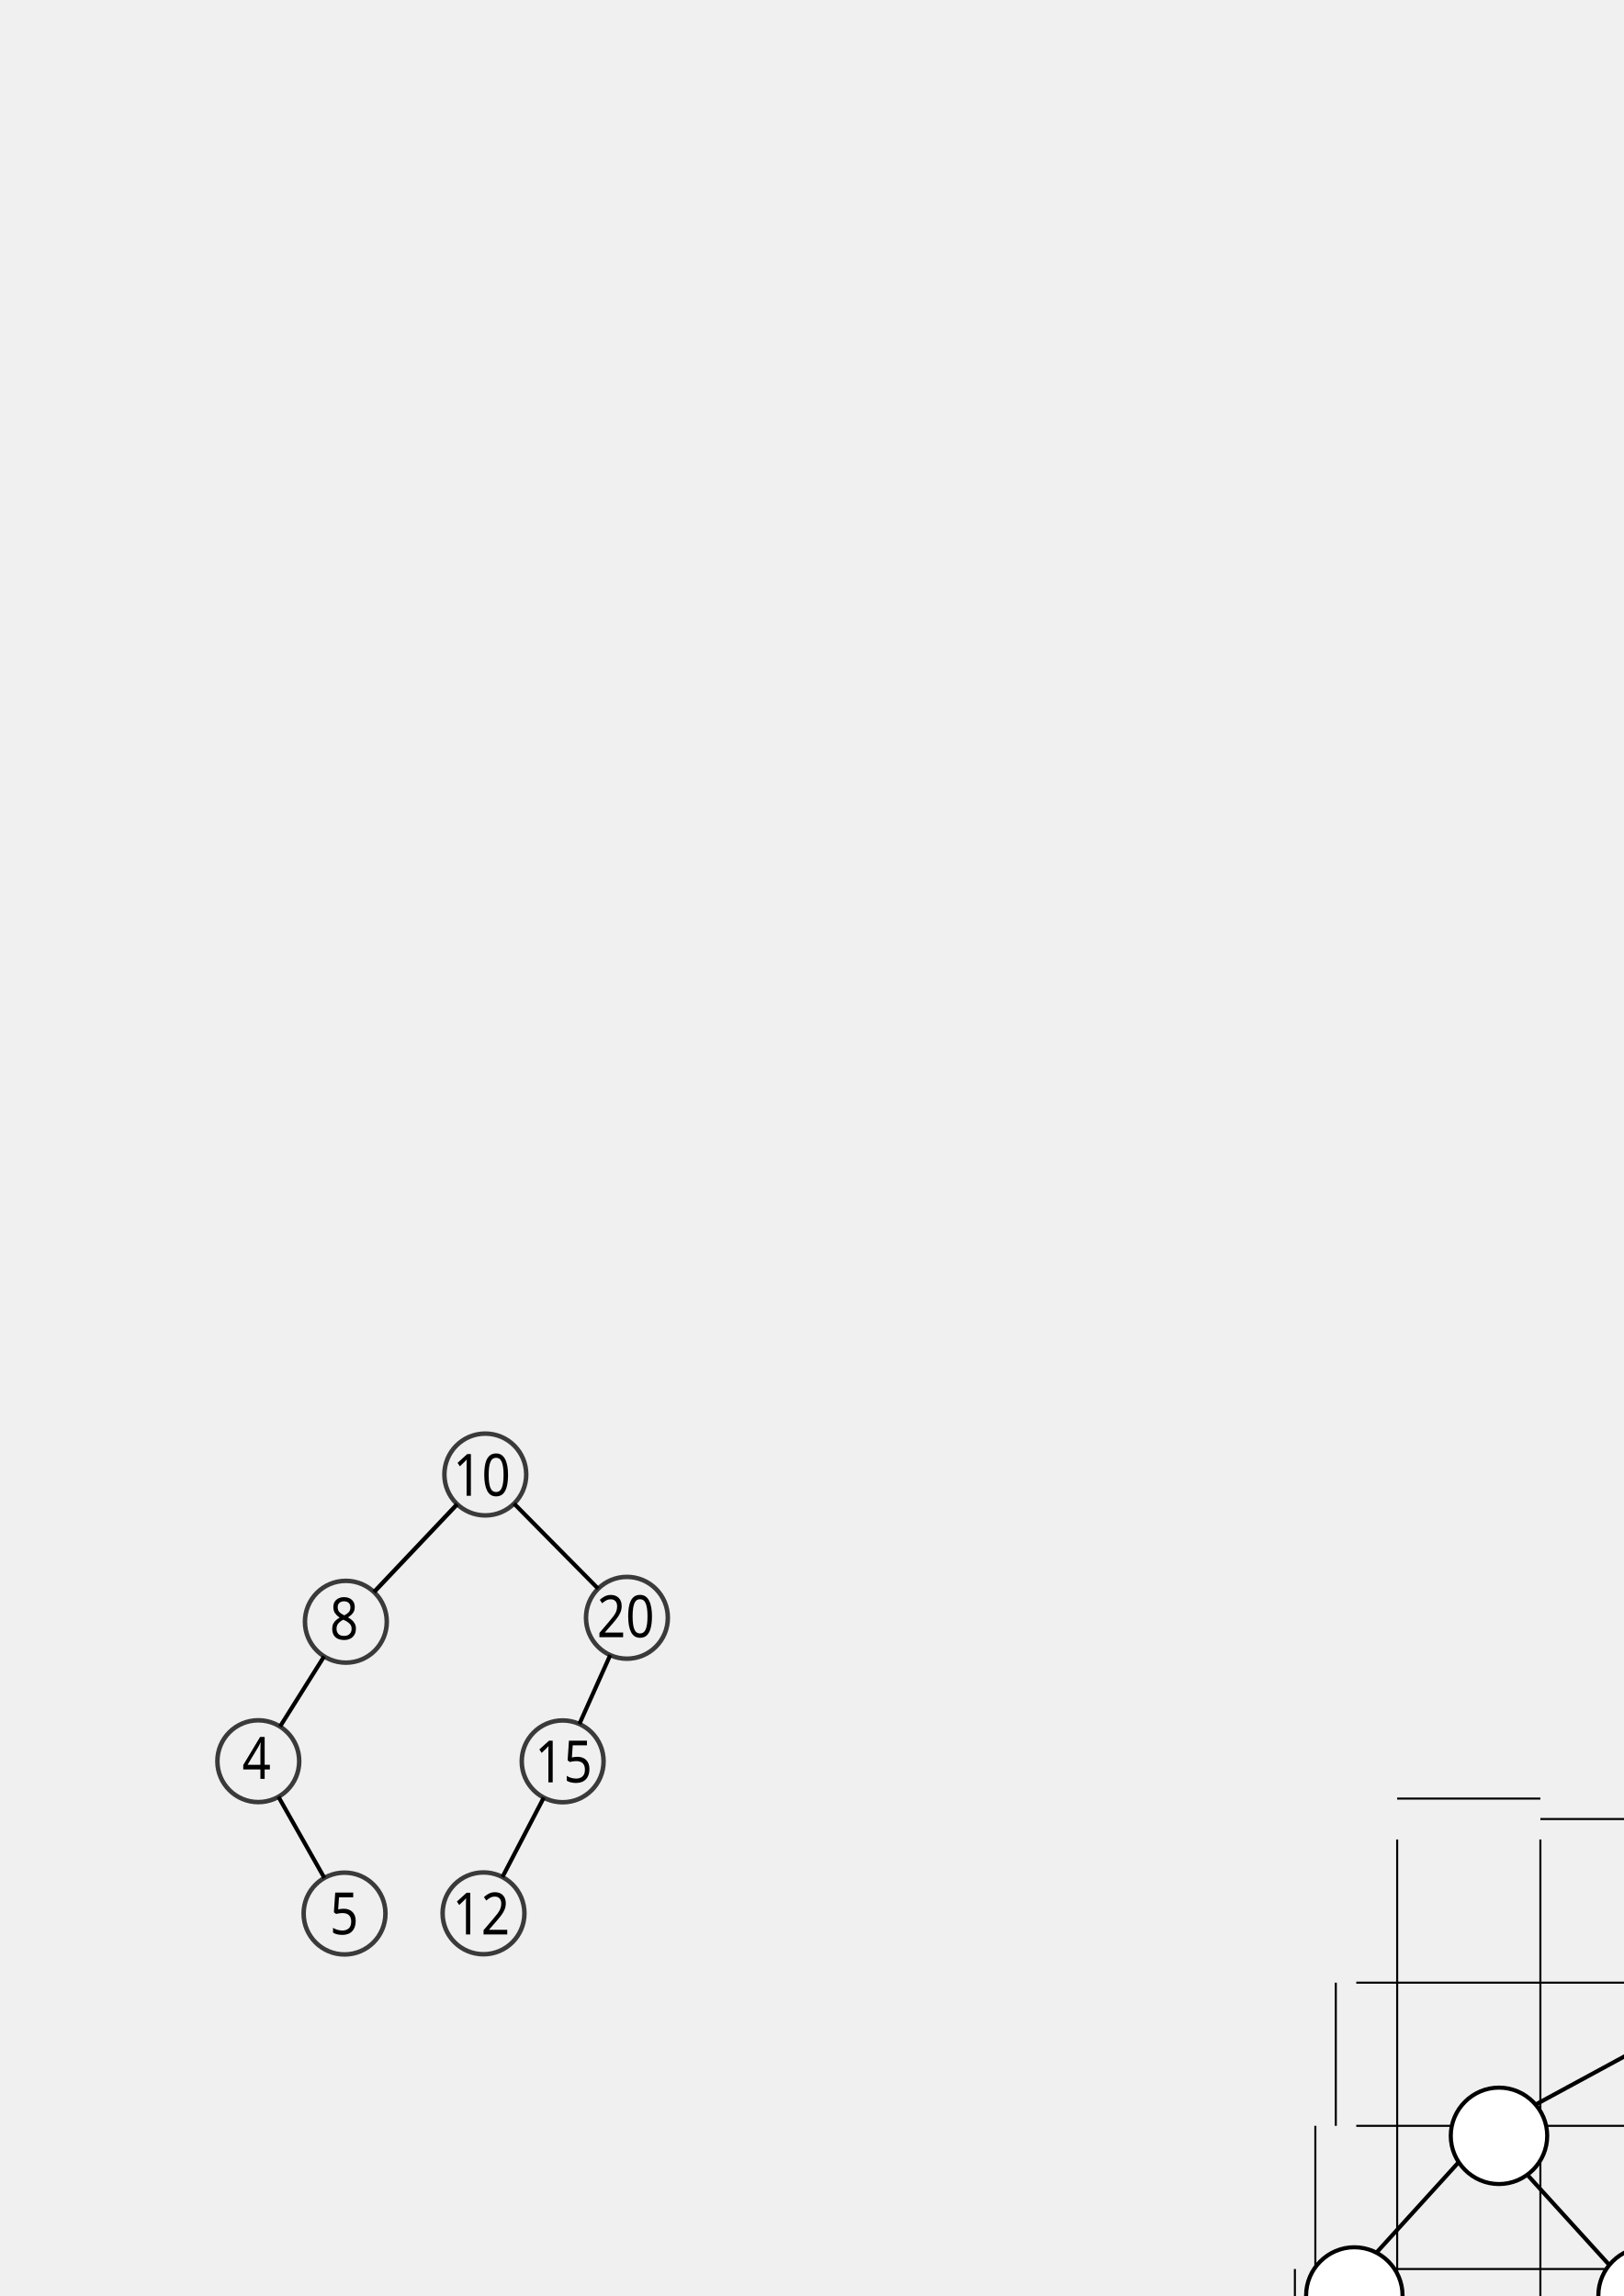
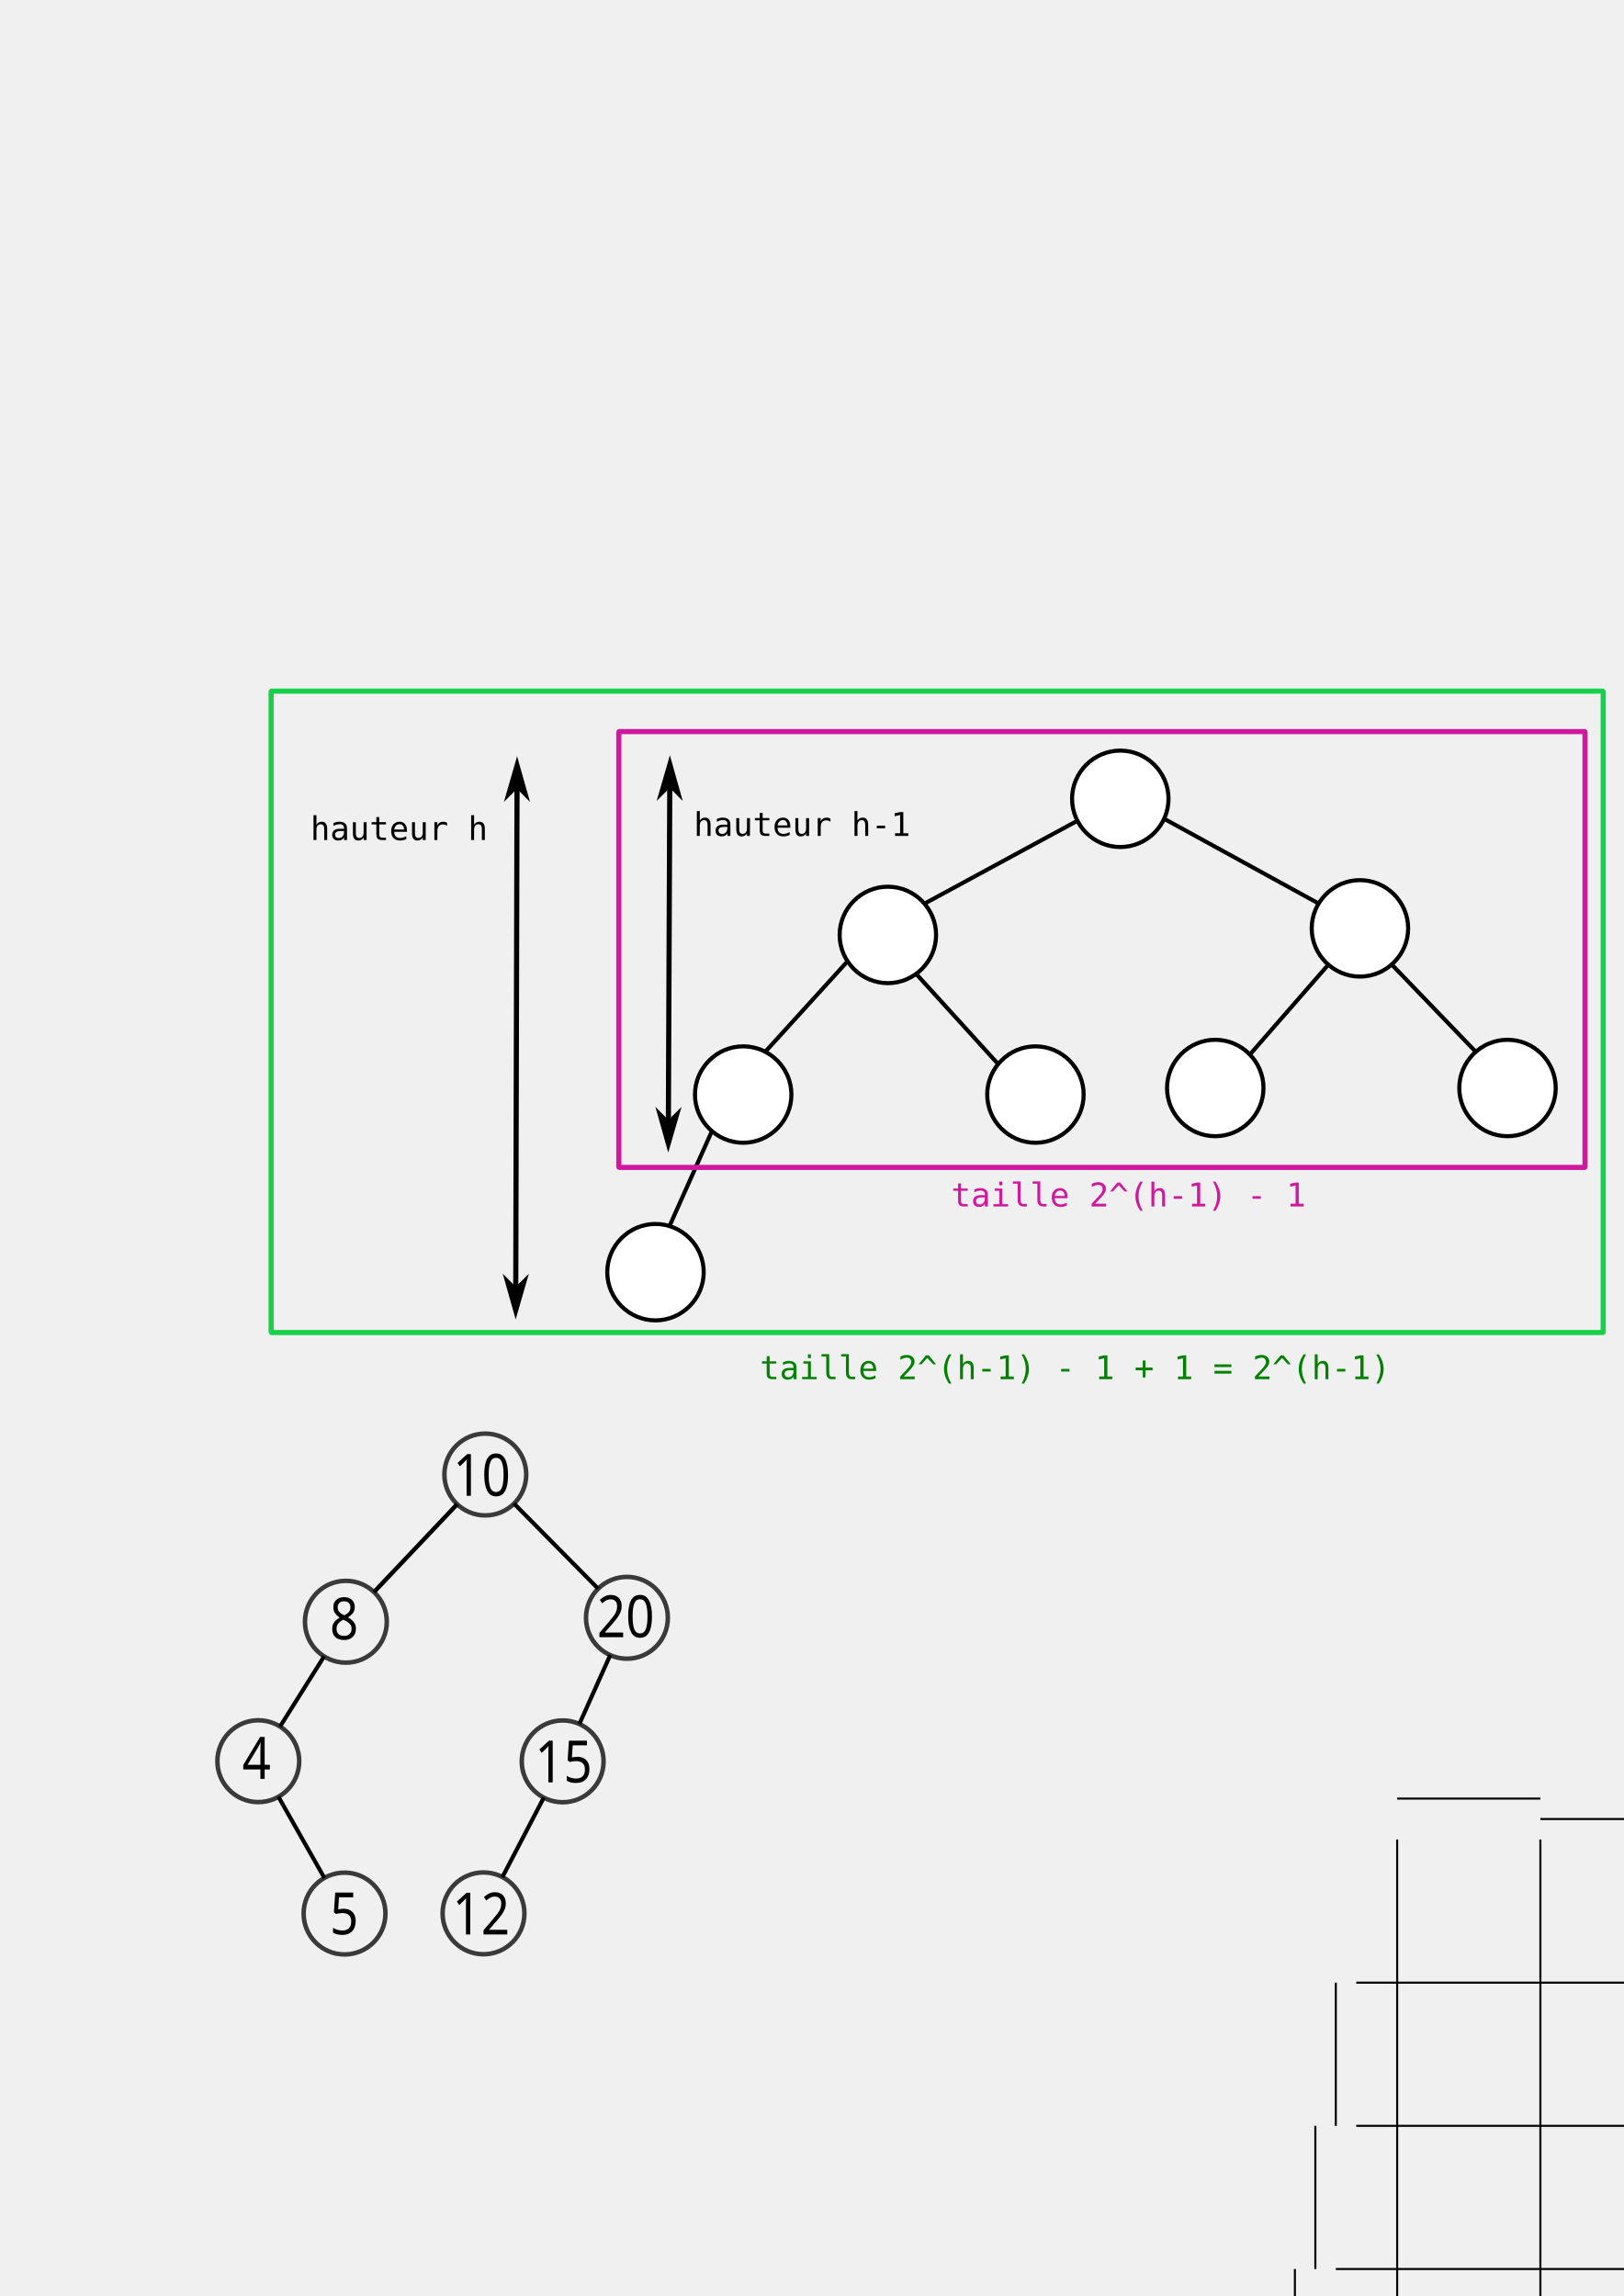
<svg xmlns="http://www.w3.org/2000/svg" width="210mm" height="297mm" viewBox="0 0 210 297" version="1.1" id="svg5">
  <defs id="defs2">
+     <marker style="overflow:visible;" id="Arrow1Mend" refX="0.0" refY="0.0" orient="auto">
+       <path transform="scale(0.4) rotate(180) translate(10,0)" style="fill-rule:evenodd;fill:context-stroke;stroke:context-stroke;stroke-width:1.0pt;" d="M 0.0,0.0 L 5.0,-5.0 L -12.5,0.0 L 5.0,5.0 L 0.0,0.0 z " id="path36653" />
+     </marker>
+     <marker style="overflow:visible;" id="marker36951" refX="0.0" refY="0.0" orient="auto">
+       <path transform="scale(0.8) rotate(180) translate(12.5,0)" style="fill-rule:evenodd;fill:context-stroke;stroke:context-stroke;stroke-width:1.0pt;" d="M 0.0,0.0 L 5.0,-5.0 L -12.5,0.0 L 5.0,5.0 L 0.0,0.0 z " id="path36647" />
+     </marker>
+     <marker style="overflow:visible" id="Arrow2Lstart" refX="0.0" refY="0.0" orient="auto">
+       <path transform="scale(1.1) translate(1,0)" d="M 8.719,4.034 L -2.207,0.016 L 8.719,-4.002 C 6.973,-1.63 6.983,1.616 8.719,4.034 z " style="stroke:context-stroke;fill-rule:evenodd;fill:context-stroke;stroke-width:0.625;stroke-linejoin:round" id="path36662" />
+     </marker>
+     <marker style="overflow:visible" id="Arrow1Mstart" refX="0.0" refY="0.0" orient="auto">
+       <path transform="scale(0.4) translate(10,0)" style="fill-rule:evenodd;fill:context-stroke;stroke:context-stroke;stroke-width:1.0pt" d="M 0.0,0.0 L 5.0,-5.0 L -12.5,0.0 L 5.0,5.0 L 0.0,0.0 z " id="path36650" />
+     </marker>
    <marker style="overflow:visible;" id="Arrow2Send" refX="0.0" refY="0.0" orient="auto">
      <path transform="scale(0.3) rotate(180) translate(-2.3,0)" d="M 8.719,4.034 L -2.207,0.016 L 8.719,-4.002 C 6.973,-1.63 6.983,1.616 8.719,4.034 z " style="fill-rule:evenodd;stroke-width:0.625;stroke-linejoin:round;stroke:#2ca05a;stroke-opacity:0.957;fill:#2ca05a;fill-opacity:1" id="path1551" />
    </marker>
    <marker style="overflow:visible;" id="Arrow1Lend" refX="0.0" refY="0.0" orient="auto">
      <path transform="scale(0.8) rotate(180) translate(12.5,0)" style="fill-rule:evenodd;stroke:#ff6600;stroke-width:1pt;stroke-opacity:1;fill:#ff6600;fill-opacity:1" d="M 0.0,0.0 L 5.0,-5.0 L -12.5,0.0 L 5.0,5.0 L 0.0,0.0 z " id="path1521" />
    </marker>
    <marker style="overflow:visible" id="Arrow2Send-6" refX="0" refY="0" orient="auto">
      <path transform="matrix(-0.3,0,0,-0.3,0.69,0)" d="M 8.719,4.034 -2.207,0.016 8.719,-4.002 c -1.745,2.372 -1.735,5.617 -6e-7,8.035 z" style="fill:#2ca05a;fill-opacity:1;fill-rule:evenodd;stroke:#2ca05a;stroke-width:0.625;stroke-linejoin:round;stroke-opacity:0.957" id="path1551-5" />
    </marker>
    <marker style="overflow:visible" id="Arrow2Send-6-1" refX="0" refY="0" orient="auto">
      <path transform="matrix(-0.3,0,0,-0.3,0.69,0)" d="M 8.719,4.034 -2.207,0.016 8.719,-4.002 c -1.745,2.372 -1.735,5.617 -6e-7,8.035 z" style="fill:#2a7fff;fill-opacity:1;fill-rule:evenodd;stroke:#2a7fff;stroke-width:0.625;stroke-linejoin:round;stroke-opacity:1" id="path1551-5-4" />
    </marker>
    <marker style="overflow:visible" id="Arrow2Send-6-1-6" refX="0" refY="0" orient="auto">
      <path transform="matrix(-0.3,0,0,-0.3,0.69,0)" d="M 8.719,4.034 -2.207,0.016 8.719,-4.002 c -1.745,2.372 -1.735,5.617 -6e-7,8.035 z" style="fill:#2a7fff;fill-opacity:1;fill-rule:evenodd;stroke:#2a7fff;stroke-width:0.625;stroke-linejoin:round;stroke-opacity:1" id="path1551-5-4-8" />
+     </marker>
+     <marker style="overflow:visible" id="Arrow1Mstart-7" refX="0" refY="0" orient="auto">
+       <path transform="matrix(0.4,0,0,0.4,4,0)" style="fill:context-stroke;fill-rule:evenodd;stroke:context-stroke;stroke-width:1pt" d="M 0,0 5,-5 -12.5,0 5,5 Z" id="path36650-5" />
+     </marker>
+     <marker style="overflow:visible" id="Arrow1Mend-3" refX="0" refY="0" orient="auto">
+       <path transform="matrix(-0.4,0,0,-0.4,-4,0)" style="fill:context-stroke;fill-rule:evenodd;stroke:context-stroke;stroke-width:1pt" d="M 0,0 5,-5 -12.5,0 5,5 Z" id="path36653-5" />
    </marker>
  </defs>
  <g id="layer1">
    <g style="clip-rule:evenodd;fill-rule:evenodd" id="g1223" transform="matrix(0.2645833,0,0,0.2645833,156.8903,251.1762)">
      <g id="Layer-1">
        <g id="g1312" transform="translate(390)">
          <path style="fill:none;stroke:#000000;stroke-width:1px;stroke-linecap:butt;stroke-linejoin:miter;stroke-opacity:1" d="m -160,-50 v 410 0" id="path1071" />
          <path style="fill:none;stroke:#000000;stroke-width:1px;stroke-linecap:butt;stroke-linejoin:miter;stroke-opacity:1" d="M -320,20 H 40" id="path1073" />
          <path style="clip-rule:evenodd;fill:none;fill-rule:evenodd;stroke:#000000;stroke-width:1px;stroke-linecap:butt;stroke-linejoin:miter;stroke-opacity:1" d="M -320,90 H 40" id="path1073-7" />
          <path style="clip-rule:evenodd;fill:none;fill-rule:evenodd;stroke:#000000;stroke-width:1px;stroke-linecap:butt;stroke-linejoin:miter;stroke-opacity:1" d="M -330,160 H 30" id="path1073-7-9" />
          <g id="g1292">
            <path style="fill:none;stroke:#000000;stroke-width:1px;stroke-linecap:butt;stroke-linejoin:miter;stroke-opacity:1" d="M -330,20 V 90" id="path1090" />
            <path style="clip-rule:evenodd;fill:none;fill-rule:evenodd;stroke:#000000;stroke-width:1px;stroke-linecap:butt;stroke-linejoin:miter;stroke-opacity:1" d="m -340,90 v 70" id="path1090-5" />
            <path style="clip-rule:evenodd;fill:none;fill-rule:evenodd;stroke:#000000;stroke-width:1px;stroke-linecap:butt;stroke-linejoin:miter;stroke-opacity:1" d="m -350,160 v 70" id="path1090-5-2" />
          </g>
          <path style="clip-rule:evenodd;fill:none;fill-rule:evenodd;stroke:#000000;stroke-width:1px;stroke-linecap:butt;stroke-linejoin:miter;stroke-opacity:1" d="M -340,230 H 20" id="path1073-7-9-2" />
          <path style="clip-rule:evenodd;fill:none;fill-rule:evenodd;stroke:#000000;stroke-width:1px;stroke-linecap:butt;stroke-linejoin:miter;stroke-opacity:1" d="m -230,-50 v 410 0" id="path1071-8" />
          <path style="clip-rule:evenodd;fill:none;fill-rule:evenodd;stroke:#000000;stroke-width:1px;stroke-linecap:butt;stroke-linejoin:miter;stroke-opacity:1" d="m -300,-50 v 410 0" id="path1071-8-7" />
          <path style="clip-rule:evenodd;fill:none;fill-rule:evenodd;stroke:#000000;stroke-width:1px;stroke-linecap:butt;stroke-linejoin:miter;stroke-opacity:1" d="m -90,-50 v 410 0" id="path1071-6" />
          <g id="g1287">
            <path style="fill:none;stroke:#000000;stroke-width:1px;stroke-linecap:butt;stroke-linejoin:miter;stroke-opacity:1" d="m -230,-60 h 70" id="path1167" />
            <path style="clip-rule:evenodd;fill:none;fill-rule:evenodd;stroke:#000000;stroke-width:1px;stroke-linecap:butt;stroke-linejoin:miter;stroke-opacity:1" d="m -300,-70 h 70" id="path1167-9" />
            <path style="clip-rule:evenodd;fill:none;fill-rule:evenodd;stroke:#000000;stroke-width:1px;stroke-linecap:butt;stroke-linejoin:miter;stroke-opacity:1" d="m -160,-70 h 70" id="path1167-9-3" />
            <path style="clip-rule:evenodd;fill:none;fill-rule:evenodd;stroke:#000000;stroke-width:1px;stroke-linecap:butt;stroke-linejoin:miter;stroke-opacity:1" d="m -90,-60 h 70" id="path1167-1" />
          </g>
          <path style="clip-rule:evenodd;fill:none;fill-rule:evenodd;stroke:#000000;stroke-width:1px;stroke-linecap:butt;stroke-linejoin:miter;stroke-opacity:1" d="m -20,-50 v 410 0" id="path1071-6-2" />
        </g>
-         <g transform="translate(-8.8232,-29.63945)" id="g5124">
+         <g transform="translate(-307.5578,-616.7672)" id="g5124">
          <path style="fill:none;stroke:#000000;stroke-width:2px" d="m 261.429,57.762 -118.572,64.285 71.429,78.572" id="path5112" />
          <g transform="translate(0,-30)" id="path5114">
            <path id="path834" style="fill:none;stroke:#000000;stroke-width:2px" d="m 142.857,152.047 -71.428,78.572 -35.715,80" />
          </g>
          <path style="fill:none;stroke:#000000;stroke-width:2px" d="M 262.857,56.333 380,120.619 311.429,199.19" id="path5120" />
          <g transform="translate(0,-30)" id="path5122">
            <path id="path841" style="fill:none;stroke:#000000;stroke-width:2px" d="m 378.571,152.047 74.286,77.143" />
          </g>
        </g>
-         <g transform="translate(-8.8232,-69.6395)" id="g5046">
+         <g transform="translate(-307.5578,-656.7672)" id="g5046">
          <g id="g847" transform="translate(-24.2857,270)">
            <g id="g3717">
              <path style="fill:#ffffff;stroke:#000000;stroke-width:2px" d="m 82.857,59.409 c 0,12.931 -10.64,23.572 -23.571,23.572 -12.931,0 -23.572,-10.641 -23.572,-23.572 0,-12.93 10.641,-23.571 23.572,-23.571 12.931,0 23.571,10.641 23.571,23.571 z" id="path3705" />
            </g>
          </g>
          <g id="g851" transform="translate(47.1429,270)">
            <g id="g4337">
                            
                        </g>
          </g>
        </g>
-         <g id="g4620" transform="translate(194.0963,-31.06805)">
+         <g id="g4620" transform="translate(-104.6383,-618.1957)">
          <path style="fill:#ffffff;stroke:#000000;stroke-width:2px" d="m 82.857,59.409 c 0,12.931 -10.64,23.572 -23.571,23.572 -12.931,0 -23.572,-10.641 -23.572,-23.572 0,-12.93 10.641,-23.571 23.572,-23.571 12.931,0 23.571,10.641 23.571,23.571 z" id="path4622" />
        </g>
-         <g transform="translate(-22.82733,-48.75841)" id="g5252">
+         <g transform="translate(-321.5619,-635.8861)" id="g5252">
          <g id="g860" transform="translate(32.5928,162.281)">
            <g id="g4443">
              <path style="fill:#ffffff;stroke:#000000;stroke-width:2px" d="m 82.857,59.409 c 0,12.931 -10.64,23.572 -23.571,23.572 -12.931,0 -23.572,-10.641 -23.572,-23.572 0,-12.93 10.641,-23.571 23.572,-23.571 12.931,0 23.571,10.641 23.571,23.571 z" id="path4445" />
            </g>
          </g>
          <g id="g864" transform="translate(175.45,162.281)">
            <g id="g4453">
              <path style="fill:#ffffff;stroke:#000000;stroke-width:2px" d="m 82.857,59.409 c 0,12.931 -10.64,23.572 -23.571,23.572 -12.931,0 -23.572,-10.641 -23.572,-23.572 0,-12.93 10.641,-23.571 23.572,-23.571 12.931,0 23.571,10.641 23.571,23.571 z" id="path4455" />
            </g>
          </g>
          <g id="g868" transform="translate(103.307,84.2332)">
            <g id="g4014">
              <path style="fill:#ffffff;stroke:#000000;stroke-width:2px" d="m 82.857,59.409 c 0,12.931 -10.64,23.572 -23.571,23.572 -12.931,0 -23.572,-10.641 -23.572,-23.572 0,-12.93 10.641,-23.571 23.572,-23.571 12.931,0 23.571,10.641 23.571,23.571 z" id="path4016" />
            </g>
          </g>
        </g>
-         <g transform="translate(-30.90423,-59.6395)" id="g4891">
+         <g transform="translate(-329.6388,-646.7672)" id="g4891">
          <g id="g873" transform="translate(271.429,169.952)">
            <g id="g4871">
              <path style="fill:#ffffff;stroke:#000000;stroke-width:2px" d="m 82.857,59.409 c 0,12.931 -10.64,23.572 -23.571,23.572 -12.931,0 -23.572,-10.641 -23.572,-23.572 0,-12.93 10.641,-23.571 23.572,-23.571 12.931,0 23.571,10.641 23.571,23.571 z" id="path4602" />
            </g>
          </g>
          <g id="g878" transform="translate(414.286,169.952)">
            <g id="g4803">
              <g id="g4750">
                <path style="fill:#ffffff;stroke:#000000;stroke-width:2px" d="m 82.857,59.409 c 0,12.931 -10.64,23.572 -23.571,23.572 -12.931,0 -23.572,-10.641 -23.572,-23.572 0,-12.93 10.641,-23.571 23.572,-23.571 12.931,0 23.571,10.641 23.571,23.571 z" id="path4752" />
              </g>
            </g>
          </g>
          <g id="g882" transform="translate(342.143,91.9047)">
            <g id="g4861">
              <path style="fill:#ffffff;stroke:#000000;stroke-width:2px" d="m 82.857,59.409 c 0,12.931 -10.64,23.572 -23.571,23.572 -12.931,0 -23.572,-10.641 -23.572,-23.572 0,-12.93 10.641,-23.571 23.572,-23.571 12.931,0 23.571,10.641 23.571,23.571 z" id="path4863" />
            </g>
          </g>
-         </g>
-         <g id="g903" transform="translate(108.6594,100.6031)">
-           <text id="text901" style="font-weight:700;font-size:24px;font-family:SourceSansPro-Bold, 'Source Sans Pro', sans-serif;fill:#ff6600" y="30.568" x="99.796">ar<tspan id="tspan899" y="30.568 30.568 30.568" x="121.756 133.948 142.708">ête</tspan>
-           </text>
-         </g>
-         <g id="g965-2" style="clip-rule:evenodd;fill-rule:evenodd" transform="translate(309.2933,-12.15605)">
-           <text xml:space="preserve" style="font-size:26.473px;line-height:1.25;font-family:sans-serif;letter-spacing:0px;word-spacing:0px;stroke-width:1.655" x="-73.243" y="109.96" id="text952-7" transform="scale(0.9268208,1.078957)">
-             <tspan id="tspan950-0" x="-73.243" y="109.96" style="stroke-width:1.655">D</tspan>
-           </text>
-           <circle style="opacity:0.931;fill:none;fill-opacity:0.933;stroke:#2d2d2d;stroke-width:2.202;stroke-linecap:round;stroke-linejoin:round;stroke-miterlimit:4;stroke-dasharray:none;paint-order:fill markers stroke" id="path960-9" cx="-60" cy="110" r="20" />
        </g>
        <g id="g35879">
          <g id="g965-36" style="clip-rule:evenodd;fill-rule:evenodd" transform="translate(-406.7106,-198.2737)">
            <text xml:space="preserve" style="font-size:26.473px;line-height:1.25;font-family:sans-serif;letter-spacing:0px;word-spacing:0px;stroke-width:1.655" x="-73.243" y="109.96" id="text952-0" transform="scale(0.9268208,1.078957)">
              <tspan id="tspan950-6" x="-73.243" y="109.96" style="stroke-width:1.655">4</tspan>
            </text>
            <circle style="opacity:0.931;fill:none;fill-opacity:0.933;stroke:#2d2d2d;stroke-width:2.202;stroke-linecap:round;stroke-linejoin:round;stroke-miterlimit:4;stroke-dasharray:none;paint-order:fill markers stroke" id="path960-2" cx="-60" cy="110" r="20" />
          </g>
        </g>
        <g id="g35867" transform="translate(0.1618223,9.138699)">
          <g id="g965-6" style="clip-rule:evenodd;fill-rule:evenodd" transform="translate(-364.7158,-132.9309)">
            <text xml:space="preserve" style="font-size:26.473px;line-height:1.25;font-family:sans-serif;letter-spacing:0px;word-spacing:0px;stroke-width:1.655" x="-72.473" y="111.369" id="text952-1" transform="scale(0.9268208,1.078957)">
              <tspan id="tspan950-8" x="-72.473" y="111.369" style="stroke-width:1.655">5</tspan>
            </text>
            <circle style="opacity:0.931;fill:none;fill-opacity:0.933;stroke:#2d2d2d;stroke-width:2.202;stroke-linecap:round;stroke-linejoin:round;stroke-miterlimit:4;stroke-dasharray:none;paint-order:fill markers stroke" id="path960-7" cx="-60" cy="110" r="20" />
          </g>
        </g>
        <g id="g35873" transform="translate(4.869775,6.792243)">
          <g id="g965-9" style="clip-rule:evenodd;fill-rule:evenodd" transform="translate(-301.4905,-130.6837)">
            <text xml:space="preserve" style="font-size:26.473px;line-height:1.25;font-family:sans-serif;letter-spacing:0px;word-spacing:0px;stroke-width:1.655" x="-81.124" y="111.535" id="text952-2" transform="scale(0.9268208,1.078957)">
              <tspan id="tspan950-02" x="-81.124" y="111.535" style="stroke-width:1.655">12</tspan>
            </text>
            <circle style="opacity:0.931;fill:none;fill-opacity:0.933;stroke:#2d2d2d;stroke-width:2.202;stroke-linecap:round;stroke-linejoin:round;stroke-miterlimit:4;stroke-dasharray:none;paint-order:fill markers stroke" id="path960-3" cx="-60" cy="110" r="20" />
          </g>
        </g>
        <g id="g965" transform="translate(-226.5178,-268.3834)">
          <text xml:space="preserve" style="font-size:26.473px;line-height:1.25;font-family:sans-serif;letter-spacing:0px;word-spacing:0px;stroke-width:1.655" x="-80.508" y="110.749" id="text952" transform="scale(0.9268208,1.078957)">
            <tspan id="tspan950" x="-80.508" y="110.749" style="stroke-width:1.655">20</tspan>
          </text>
          <ellipse style="opacity:0.931;fill:none;fill-opacity:0.933;stroke:#2d2d2d;stroke-width:2.202;stroke-linecap:round;stroke-linejoin:round;stroke-miterlimit:4;stroke-dasharray:none;paint-order:fill markers stroke" id="path960" cx="-60" cy="110" rx="20.001" ry="20" />
        </g>
        <g id="g965-3" style="clip-rule:evenodd;fill-rule:evenodd" transform="translate(-363.906,-266.4508)">
          <text xml:space="preserve" style="font-size:26.473px;line-height:1.25;font-family:sans-serif;letter-spacing:0px;word-spacing:0px;stroke-width:1.655" x="-73.243" y="109.96" id="text952-6" transform="scale(0.9268208,1.078957)">
            <tspan id="tspan950-7" x="-73.243" y="109.96" style="stroke-width:1.655">8</tspan>
          </text>
          <circle style="opacity:0.931;fill:none;fill-opacity:0.933;stroke:#2d2d2d;stroke-width:2.202;stroke-linecap:round;stroke-linejoin:round;stroke-miterlimit:4;stroke-dasharray:none;paint-order:fill markers stroke" id="path960-5" cx="-60" cy="110" r="20" />
        </g>
        <g id="g965-35" style="clip-rule:evenodd;fill-rule:evenodd" transform="translate(-295.7449,-338.4366)">
          <text xml:space="preserve" style="font-size:26.473px;line-height:1.25;font-family:sans-serif;letter-spacing:0px;word-spacing:0px;stroke-width:1.655" x="-81.728" y="111.591" id="text952-62" transform="scale(0.9268208,1.078957)">
            <tspan id="tspan950-9" x="-81.728" y="111.591" style="stroke-width:1.655">10</tspan>
          </text>
          <circle style="opacity:0.931;fill:none;fill-opacity:0.933;stroke:#2d2d2d;stroke-width:2.202;stroke-linecap:round;stroke-linejoin:round;stroke-miterlimit:4;stroke-dasharray:none;paint-order:fill markers stroke" id="path960-1" cx="-60" cy="110" r="20" />
        </g>
        <path style="fill:none;fill-rule:evenodd;stroke:#000000;stroke-width:2.1;stroke-linecap:butt;stroke-linejoin:miter;stroke-miterlimit:4;stroke-dasharray:none;stroke-opacity:1" d="m -369.496,-213.914 -40.659,42.941" id="path1065" />
        <path style="fill:none;fill-rule:evenodd;stroke:#000000;stroke-width:2;stroke-linecap:butt;stroke-linejoin:miter;stroke-miterlimit:4;stroke-dasharray:none;stroke-opacity:1" d="m -300.576,-172.609 -41.111,-41.602" id="path1069" />
        <path style="fill:none;fill-rule:evenodd;stroke:#000000;stroke-width:2;stroke-linecap:butt;stroke-linejoin:miter;stroke-miterlimit:4;stroke-dasharray:none;stroke-opacity:1" d="m -434.54,-139.513 -21.536,34.301" id="path1372" />
        <g id="g35992">
          <text xml:space="preserve" style="font-size:26.473px;line-height:1.25;font-family:sans-serif;letter-spacing:0px;word-spacing:0px;clip-rule:evenodd;fill-rule:evenodd;stroke-width:1.655" x="-357.683" y="-72.222" id="text952-2-7" transform="scale(0.9268208,1.078957)">
            <tspan id="tspan950-02-8" x="-357.683" y="-72.222" style="stroke-width:1.655">15</tspan>
          </text>
          <circle style="clip-rule:evenodd;opacity:0.931;fill:none;fill-opacity:0.933;fill-rule:evenodd;stroke:#2d2d2d;stroke-width:2.202;stroke-linecap:round;stroke-linejoin:round;stroke-miterlimit:4;stroke-dasharray:none;paint-order:fill markers stroke" id="path960-3-4" cx="-317.929" cy="-88.201" r="20" />
        </g>
        <path style="clip-rule:evenodd;fill:none;fill-rule:evenodd;stroke:#000000;stroke-width:2;stroke-linecap:butt;stroke-linejoin:miter;stroke-miterlimit:4;stroke-dasharray:none;stroke-opacity:1" d="m -294.688,-140.129 -15.071,33.672" id="path1406" />
        <g id="g995">
          <rect style="opacity:0.529;fill:none;fill-opacity:0.933;stroke:#000000;stroke-width:2;stroke-linecap:round;stroke-linejoin:round;stroke-opacity:1;paint-order:fill markers stroke" id="rect972" width="30" height="40" x="-560" y="265" ry="1.647" />
          <text xml:space="preserve" style="font-size:34.046px;line-height:1.25;font-family:sans-serif;letter-spacing:0px;word-spacing:0px;fill:#483737;stroke-width:2.128" x="-555.427" y="297.527" id="text990">
            <tspan id="tspan988" x="-555.427" y="297.527" style="fill:#483737;stroke-width:2.128">C</tspan>
          </text>
        </g>
        <g id="g995-3" style="clip-rule:evenodd;fill-rule:evenodd" transform="translate(35)">
          <rect style="opacity:0.529;fill:none;fill-opacity:0.933;stroke:#000000;stroke-width:2;stroke-linecap:round;stroke-linejoin:round;stroke-opacity:1;paint-order:fill markers stroke" id="rect972-6" width="30" height="40" x="-560" y="265" ry="1.647" />
          <text xml:space="preserve" style="font-size:34.046px;line-height:1.25;font-family:sans-serif;letter-spacing:0px;word-spacing:0px;fill:#483737;stroke-width:2.128" x="-555.427" y="297.527" id="text990-7">
            <tspan id="tspan988-5" x="-555.427" y="297.527" style="fill:#483737;stroke-width:2.128">B</tspan>
          </text>
        </g>
        <g id="g995-35" style="clip-rule:evenodd;fill-rule:evenodd" transform="translate(70)">
          <rect style="opacity:0.529;fill:none;fill-opacity:0.933;stroke:#000000;stroke-width:2;stroke-linecap:round;stroke-linejoin:round;stroke-opacity:1;paint-order:fill markers stroke" id="rect972-62" width="30" height="40" x="-560" y="265" ry="1.647" />
          <text xml:space="preserve" style="font-size:34.046px;line-height:1.25;font-family:sans-serif;letter-spacing:0px;word-spacing:0px;fill:#483737;stroke-width:2.128" x="-555.427" y="297.527" id="text990-9">
            <tspan id="tspan988-1" x="-555.427" y="297.527" style="fill:#483737;stroke-width:2.128">K</tspan>
          </text>
        </g>
        <g id="g995-3-2" style="clip-rule:evenodd;fill-rule:evenodd" transform="translate(105)">
          <rect style="opacity:0.529;fill:none;fill-opacity:0.933;stroke:#000000;stroke-width:2;stroke-linecap:round;stroke-linejoin:round;stroke-opacity:1;paint-order:fill markers stroke" id="rect972-6-7" width="30" height="40" x="-560" y="265" ry="1.647" />
          <text xml:space="preserve" style="font-size:34.046px;line-height:1.25;font-family:sans-serif;letter-spacing:0px;word-spacing:0px;fill:#483737;stroke-width:2.128" x="-555.427" y="297.527" id="text990-7-0">
            <tspan id="tspan988-5-9" x="-555.427" y="297.527" style="fill:#483737;stroke-width:2.128">E</tspan>
          </text>
        </g>
        <g id="g995-36" style="clip-rule:evenodd;fill-rule:evenodd" transform="translate(140)">
          <rect style="opacity:0.529;fill:none;fill-opacity:0.933;stroke:#000000;stroke-width:2;stroke-linecap:round;stroke-linejoin:round;stroke-opacity:1;paint-order:fill markers stroke" id="rect972-0" width="30" height="40" x="-560" y="265" ry="1.647" />
          <text xml:space="preserve" style="font-size:34.046px;line-height:1.25;font-family:sans-serif;letter-spacing:0px;word-spacing:0px;fill:#483737;stroke-width:2.128" x="-555.427" y="297.527" id="text990-6">
            <tspan id="tspan988-2" x="-555.427" y="297.527" style="fill:#483737;stroke-width:2.128">F</tspan>
          </text>
        </g>
        <g id="g995-3-6" style="clip-rule:evenodd;fill-rule:evenodd" transform="translate(175)">
          <rect style="opacity:0.529;fill:none;fill-opacity:0.933;stroke:#000000;stroke-width:2;stroke-linecap:round;stroke-linejoin:round;stroke-opacity:1;paint-order:fill markers stroke" id="rect972-6-1" width="30" height="40" x="-560" y="265" ry="1.647" />
          <text xml:space="preserve" style="font-size:34.046px;line-height:1.25;font-family:sans-serif;letter-spacing:0px;word-spacing:0px;fill:#483737;stroke-width:2.128" x="-555.427" y="297.527" id="text990-7-8">
            <tspan id="tspan988-5-7" x="-555.427" y="297.527" style="fill:#483737;stroke-width:2.128">A</tspan>
          </text>
        </g>
        <rect style="clip-rule:evenodd;opacity:0.529;fill:none;fill-opacity:0.933;fill-rule:evenodd;stroke:#000000;stroke-width:2;stroke-linecap:round;stroke-linejoin:round;stroke-opacity:1;paint-order:fill markers stroke" id="rect972-62-2" width="30" height="40" x="-350" y="265" ry="1.647" />
        <text xml:space="preserve" style="font-size:34.046px;line-height:1.25;font-family:sans-serif;letter-spacing:0px;word-spacing:0px;clip-rule:evenodd;fill:#483737;fill-rule:evenodd;stroke-width:2.128" x="-347.036" y="297.431" id="text990-9-0">
          <tspan id="tspan988-1-2" x="-347.036" y="297.431" style="fill:#483737;stroke-width:2.128">G</tspan>
        </text>
        <rect style="clip-rule:evenodd;opacity:0.529;fill:none;fill-opacity:0.933;fill-rule:evenodd;stroke:#000000;stroke-width:2;stroke-linecap:round;stroke-linejoin:round;stroke-opacity:1;paint-order:fill markers stroke" id="rect972-6-7-7" width="30" height="40" x="-315" y="265" ry="1.647" />
        <rect style="clip-rule:evenodd;opacity:0.529;fill:none;fill-opacity:0.933;fill-rule:evenodd;stroke:#000000;stroke-width:2;stroke-linecap:round;stroke-linejoin:round;stroke-opacity:1;paint-order:fill markers stroke" id="rect972-2" width="30" height="40" x="-280" y="265" ry="1.647" />
        <rect style="clip-rule:evenodd;opacity:0.529;fill:none;fill-opacity:0.933;fill-rule:evenodd;stroke:#000000;stroke-width:2;stroke-linecap:round;stroke-linejoin:round;stroke-opacity:1;paint-order:fill markers stroke" id="rect972-6-3" width="30" height="40" x="-245" y="265" ry="1.647" />
        <text xml:space="preserve" style="font-size:34.046px;line-height:1.25;font-family:sans-serif;letter-spacing:0px;word-spacing:0px;clip-rule:evenodd;fill:#483737;fill-rule:evenodd;stroke-width:2.128" x="-240.427" y="297.527" id="text990-7-6">
          <tspan id="tspan988-5-1" x="-240.427" y="297.527" style="fill:#483737;stroke-width:2.128">Z</tspan>
        </text>
        <rect style="clip-rule:evenodd;opacity:0.529;fill:none;fill-opacity:0.933;fill-rule:evenodd;stroke:#000000;stroke-width:2;stroke-linecap:round;stroke-linejoin:round;stroke-opacity:1;paint-order:fill markers stroke" id="rect972-62-9" width="30" height="40" x="-210" y="265" ry="1.647" />
        <rect style="clip-rule:evenodd;opacity:0.529;fill:none;fill-opacity:0.933;fill-rule:evenodd;stroke:#000000;stroke-width:2;stroke-linecap:round;stroke-linejoin:round;stroke-opacity:1;paint-order:fill markers stroke" id="rect972-6-7-4" width="30" height="40" x="-175" y="265" ry="1.647" />
        <rect style="clip-rule:evenodd;opacity:0.529;fill:none;fill-opacity:0.933;fill-rule:evenodd;stroke:#000000;stroke-width:2;stroke-linecap:round;stroke-linejoin:round;stroke-opacity:1;paint-order:fill markers stroke" id="rect972-0-5" width="30" height="40" x="-140" y="265" ry="1.647" />
        <rect style="clip-rule:evenodd;opacity:0.529;fill:none;fill-opacity:0.933;fill-rule:evenodd;stroke:#000000;stroke-width:2;stroke-linecap:round;stroke-linejoin:round;stroke-opacity:1;paint-order:fill markers stroke" id="rect972-6-1-1" width="30" height="40" x="-105" y="265" ry="1.647" />
        <text xml:space="preserve" style="font-size:34.046px;line-height:1.25;font-family:sans-serif;letter-spacing:0px;word-spacing:0px;clip-rule:evenodd;fill:#483737;fill-rule:evenodd;stroke-width:2.128" x="-100.427" y="297.527" id="text990-7-8-0">
          <tspan id="tspan988-5-7-6" x="-100.427" y="297.527" style="fill:#483737;stroke-width:2.128">X</tspan>
        </text>
        <rect style="clip-rule:evenodd;opacity:0.529;fill:none;fill-opacity:0.933;fill-rule:evenodd;stroke:#000000;stroke-width:2;stroke-linecap:round;stroke-linejoin:round;stroke-opacity:1;paint-order:fill markers stroke" id="rect972-62-2-3" width="30" height="40" x="-70" y="265" ry="1.647" />
        <text xml:space="preserve" style="font-size:34.046px;line-height:1.25;font-family:sans-serif;letter-spacing:0px;word-spacing:0px;clip-rule:evenodd;fill:#483737;fill-rule:evenodd;stroke-width:2.128" x="-67.036" y="297.431" id="text990-9-0-2">
          <tspan id="tspan988-1-2-0" x="-67.036" y="297.431" style="fill:#483737;stroke-width:2.128">Y</tspan>
        </text>
        <text xml:space="preserve" style="font-size:34.046px;line-height:1.25;font-family:sans-serif;letter-spacing:0px;word-spacing:0px;clip-rule:evenodd;fill:#483737;fill-rule:evenodd;stroke-width:2.128" x="-30.427" y="297.527" id="text990-7-0-5-5">
          <tspan id="tspan988-5-9-9-5" x="-30.427" y="297.527" style="fill:#483737;stroke-width:2.128" />
        </text>
        <g id="g1371" transform="translate(138.4663,-4.514351)">
          <text xml:space="preserve" style="font-size:16px;line-height:1.25;font-family:sans-serif;letter-spacing:0px;word-spacing:0px;fill:#ff0000" x="-550" y="325" id="text1291">
            <tspan id="tspan1289" x="-550" y="325">4</tspan>
          </text>
          <text xml:space="preserve" style="font-size:16px;line-height:1.25;font-family:sans-serif;letter-spacing:0px;word-spacing:0px;clip-rule:evenodd;fill:#ff0000;fill-rule:evenodd" x="-514.796" y="324.636" id="text1291-4">
            <tspan id="tspan1289-5" x="-514.796" y="324.636">5</tspan>
          </text>
          <text xml:space="preserve" style="font-size:16px;line-height:1.25;font-family:sans-serif;letter-spacing:0px;word-spacing:0px;clip-rule:evenodd;fill:#ff0000;fill-rule:evenodd" x="-480.255" y="324.517" id="text1291-2">
            <tspan id="tspan1289-54" x="-480.255" y="324.517">6</tspan>
          </text>
          <text xml:space="preserve" style="font-size:16px;line-height:1.25;font-family:sans-serif;letter-spacing:0px;word-spacing:0px;clip-rule:evenodd;fill:#ff0000;fill-rule:evenodd" x="-445.695" y="324.807" id="text1291-7">
            <tspan id="tspan1289-4" x="-445.695" y="324.807">7</tspan>
          </text>
        </g>
        <g id="g1371-3" style="clip-rule:evenodd;fill-rule:evenodd" transform="translate(-1.047031,-4.889503)">
          <text xml:space="preserve" style="font-size:16px;line-height:1.25;font-family:sans-serif;letter-spacing:0px;word-spacing:0px;fill:#ff0000" x="-550" y="325" id="text1291-1">
            <tspan id="tspan1289-49" x="-550" y="325">0</tspan>
          </text>
          <text xml:space="preserve" style="font-size:16px;line-height:1.25;font-family:sans-serif;letter-spacing:0px;word-spacing:0px;clip-rule:evenodd;fill:#ff0000;fill-rule:evenodd" x="-514.796" y="324.636" id="text1291-4-2">
            <tspan id="tspan1289-5-0" x="-514.796" y="324.636">1</tspan>
          </text>
          <text xml:space="preserve" style="font-size:16px;line-height:1.25;font-family:sans-serif;letter-spacing:0px;word-spacing:0px;clip-rule:evenodd;fill:#ff0000;fill-rule:evenodd" x="-480.255" y="324.517" id="text1291-2-6">
            <tspan id="tspan1289-54-8" x="-480.255" y="324.517">2</tspan>
          </text>
          <text xml:space="preserve" style="font-size:16px;line-height:1.25;font-family:sans-serif;letter-spacing:0px;word-spacing:0px;clip-rule:evenodd;fill:#ff0000;fill-rule:evenodd" x="-445.695" y="324.807" id="text1291-7-9">
            <tspan id="tspan1289-4-2" x="-445.695" y="324.807">3</tspan>
          </text>
        </g>
        <text xml:space="preserve" style="font-size:16px;line-height:1.25;font-family:sans-serif;letter-spacing:0px;word-spacing:0px;clip-rule:evenodd;fill:#ff0000;fill-rule:evenodd" x="-269.266" y="320.769" id="text1291-1-6">
          <tspan id="tspan1289-49-4" x="-269.266" y="320.769">8</tspan>
        </text>
        <text xml:space="preserve" style="font-size:16px;line-height:1.25;font-family:sans-serif;letter-spacing:0px;word-spacing:0px;clip-rule:evenodd;fill:#ff0000;fill-rule:evenodd" x="-234.062" y="320.406" id="text1291-4-2-9">
          <tspan id="tspan1289-5-0-5" x="-234.062" y="320.406">9</tspan>
        </text>
        <text xml:space="preserve" style="font-size:16px;line-height:1.25;font-family:sans-serif;letter-spacing:0px;word-spacing:0px;clip-rule:evenodd;fill:#ff0000;fill-rule:evenodd" x="-204.522" y="320.408" id="text1291-2-6-0">
          <tspan id="tspan1289-54-8-4" x="-204.522" y="320.408">10</tspan>
        </text>
        <text xml:space="preserve" style="font-size:16px;line-height:1.25;font-family:sans-serif;letter-spacing:0px;word-spacing:0px;clip-rule:evenodd;fill:#ff0000;fill-rule:evenodd" x="-168.527" y="320.376" id="text1291-7-9-8">
          <tspan id="tspan1289-4-2-7" x="-168.527" y="320.376">11</tspan>
        </text>
        <text xml:space="preserve" style="font-size:16px;line-height:1.25;font-family:sans-serif;letter-spacing:0px;word-spacing:0px;clip-rule:evenodd;fill:#ff0000;fill-rule:evenodd" x="-134.213" y="321.017" id="text1291-1-7">
          <tspan id="tspan1289-49-2" x="-134.213" y="321.017">12</tspan>
        </text>
        <text xml:space="preserve" style="font-size:16px;line-height:1.25;font-family:sans-serif;letter-spacing:0px;word-spacing:0px;clip-rule:evenodd;fill:#ff0000;fill-rule:evenodd" x="-99.166" y="320.635" id="text1291-4-2-7">
          <tspan id="tspan1289-5-0-2" x="-99.166" y="320.635">13</tspan>
        </text>
        <text xml:space="preserve" style="font-size:16px;line-height:1.25;font-family:sans-serif;letter-spacing:0px;word-spacing:0px;clip-rule:evenodd;fill:#ff0000;fill-rule:evenodd" x="-65.515" y="321.106" id="text1291-2-6-2">
          <tspan id="tspan1289-54-8-6" x="-65.515" y="321.106">14</tspan>
        </text>
        <path style="font-variation-settings:normal;opacity:1;vector-effect:none;fill:none;fill-opacity:1;fill-rule:evenodd;stroke:#000000;stroke-width:2;stroke-linecap:butt;stroke-linejoin:miter;stroke-miterlimit:4;stroke-dasharray:none;stroke-dashoffset:0;stroke-opacity:1;-inkscape-stroke:none;stop-color:#000000;stop-opacity:1" d="M -434.405,-31.198 -456.859,-70.868" id="path35903" />
        <path style="font-variation-settings:normal;opacity:1;vector-effect:none;fill:none;fill-opacity:1;fill-rule:evenodd;stroke:#000000;stroke-width:2;stroke-linecap:butt;stroke-linejoin:miter;stroke-miterlimit:4;stroke-dasharray:none;stroke-dashoffset:0;stroke-opacity:1;-inkscape-stroke:none;stop-color:#000000;stop-opacity:1" d="m -347.384,-31.631 20.219,-38.831" id="path36016" />
+         <path style="fill:#ff0000;stroke:#000000;stroke-width:2.513;stroke-linecap:butt;stroke-linejoin:miter;stroke-opacity:1;marker-start:url(#Arrow1Mstart);marker-end:url(#Arrow1Mend);stroke-miterlimit:4;stroke-dasharray:none" d="m -340.217,-574.657 -0.667,265.441" id="path36642" />
+         <path style="clip-rule:evenodd;fill:#ff0000;fill-rule:evenodd;stroke:#000000;stroke-width:2.513;stroke-linecap:butt;stroke-linejoin:miter;stroke-miterlimit:4;stroke-dasharray:none;stroke-opacity:1;marker-start:url(#Arrow1Mstart-7);marker-end:url(#Arrow1Mend-3)" d="m -265.531,-575.116 -0.766,184.329" id="path36642-6" />
+         <text xml:space="preserve" style="font-size:16px;line-height:1.25;font-family:'Bitstream Vera Sans Mono';-inkscape-font-specification:'Bitstream Vera Sans Mono';letter-spacing:0px;word-spacing:0px" x="-441.257" y="-538.625" id="text38488">
+           <tspan id="tspan38486" x="-441.257" y="-538.625">hauteur h</tspan>
+         </text>
+         <text xml:space="preserve" style="font-size:16px;line-height:1.25;font-family:'Bitstream Vera Sans Mono';-inkscape-font-specification:'Bitstream Vera Sans Mono';letter-spacing:0px;word-spacing:0px;clip-rule:evenodd;fill-rule:evenodd" x="-253.862" y="-540.628" id="text38488-2">
+           <tspan id="tspan38486-9" x="-253.862" y="-540.628">hauteur h-1</tspan>
+         </text>
+         <rect style="font-variation-settings:normal;opacity:1;fill:none;fill-opacity:1;stroke:#d0189f;stroke-width:2.513;stroke-linecap:butt;stroke-linejoin:miter;stroke-miterlimit:4;stroke-dasharray:none;stroke-dashoffset:0;stroke-opacity:1;paint-order:fill markers stroke;stop-color:#000000;stop-opacity:1" id="rect40957" width="472.3" height="213.068" x="-290.474" y="-591.658" ry="0.268" />
+         <text xml:space="preserve" style="font-size:16px;line-height:1.25;font-family:'Bitstream Vera Sans Mono';-inkscape-font-specification:'Bitstream Vera Sans Mono';letter-spacing:0px;word-spacing:0px;clip-rule:evenodd;fill-rule:evenodd;fill:#d0189f;fill-opacity:1" x="-127.987" y="-359.49" id="text38488-1">
+           <tspan id="tspan38486-2" x="-127.987" y="-359.49">taille 2^(h-1) - 1</tspan>
+         </text>
+         <rect style="font-variation-settings:normal;opacity:1;fill:none;fill-opacity:1;stroke:#18d049;stroke-width:2.513;stroke-linecap:butt;stroke-linejoin:miter;stroke-miterlimit:4;stroke-dasharray:none;stroke-dashoffset:0;stroke-opacity:1;paint-order:fill markers stroke;stop-color:#000000;stop-opacity:1" id="rect50547" width="651.122" height="313.591" x="-460.422" y="-611.436" ry="0.268" />
+         <text xml:space="preserve" style="font-size:16px;line-height:1.25;font-family:'Bitstream Vera Sans Mono';-inkscape-font-specification:'Bitstream Vera Sans Mono';letter-spacing:0px;word-spacing:0px;clip-rule:evenodd;fill:#008000;fill-opacity:1;fill-rule:evenodd" x="-221.542" y="-275.022" id="text38488-1-7">
+           <tspan id="tspan38486-2-0" x="-221.542" y="-275.022">taille 2^(h-1) - 1 + 1 = 2^(h-1)</tspan>
+         </text>
      </g>
    </g>
  </g>
</svg>
